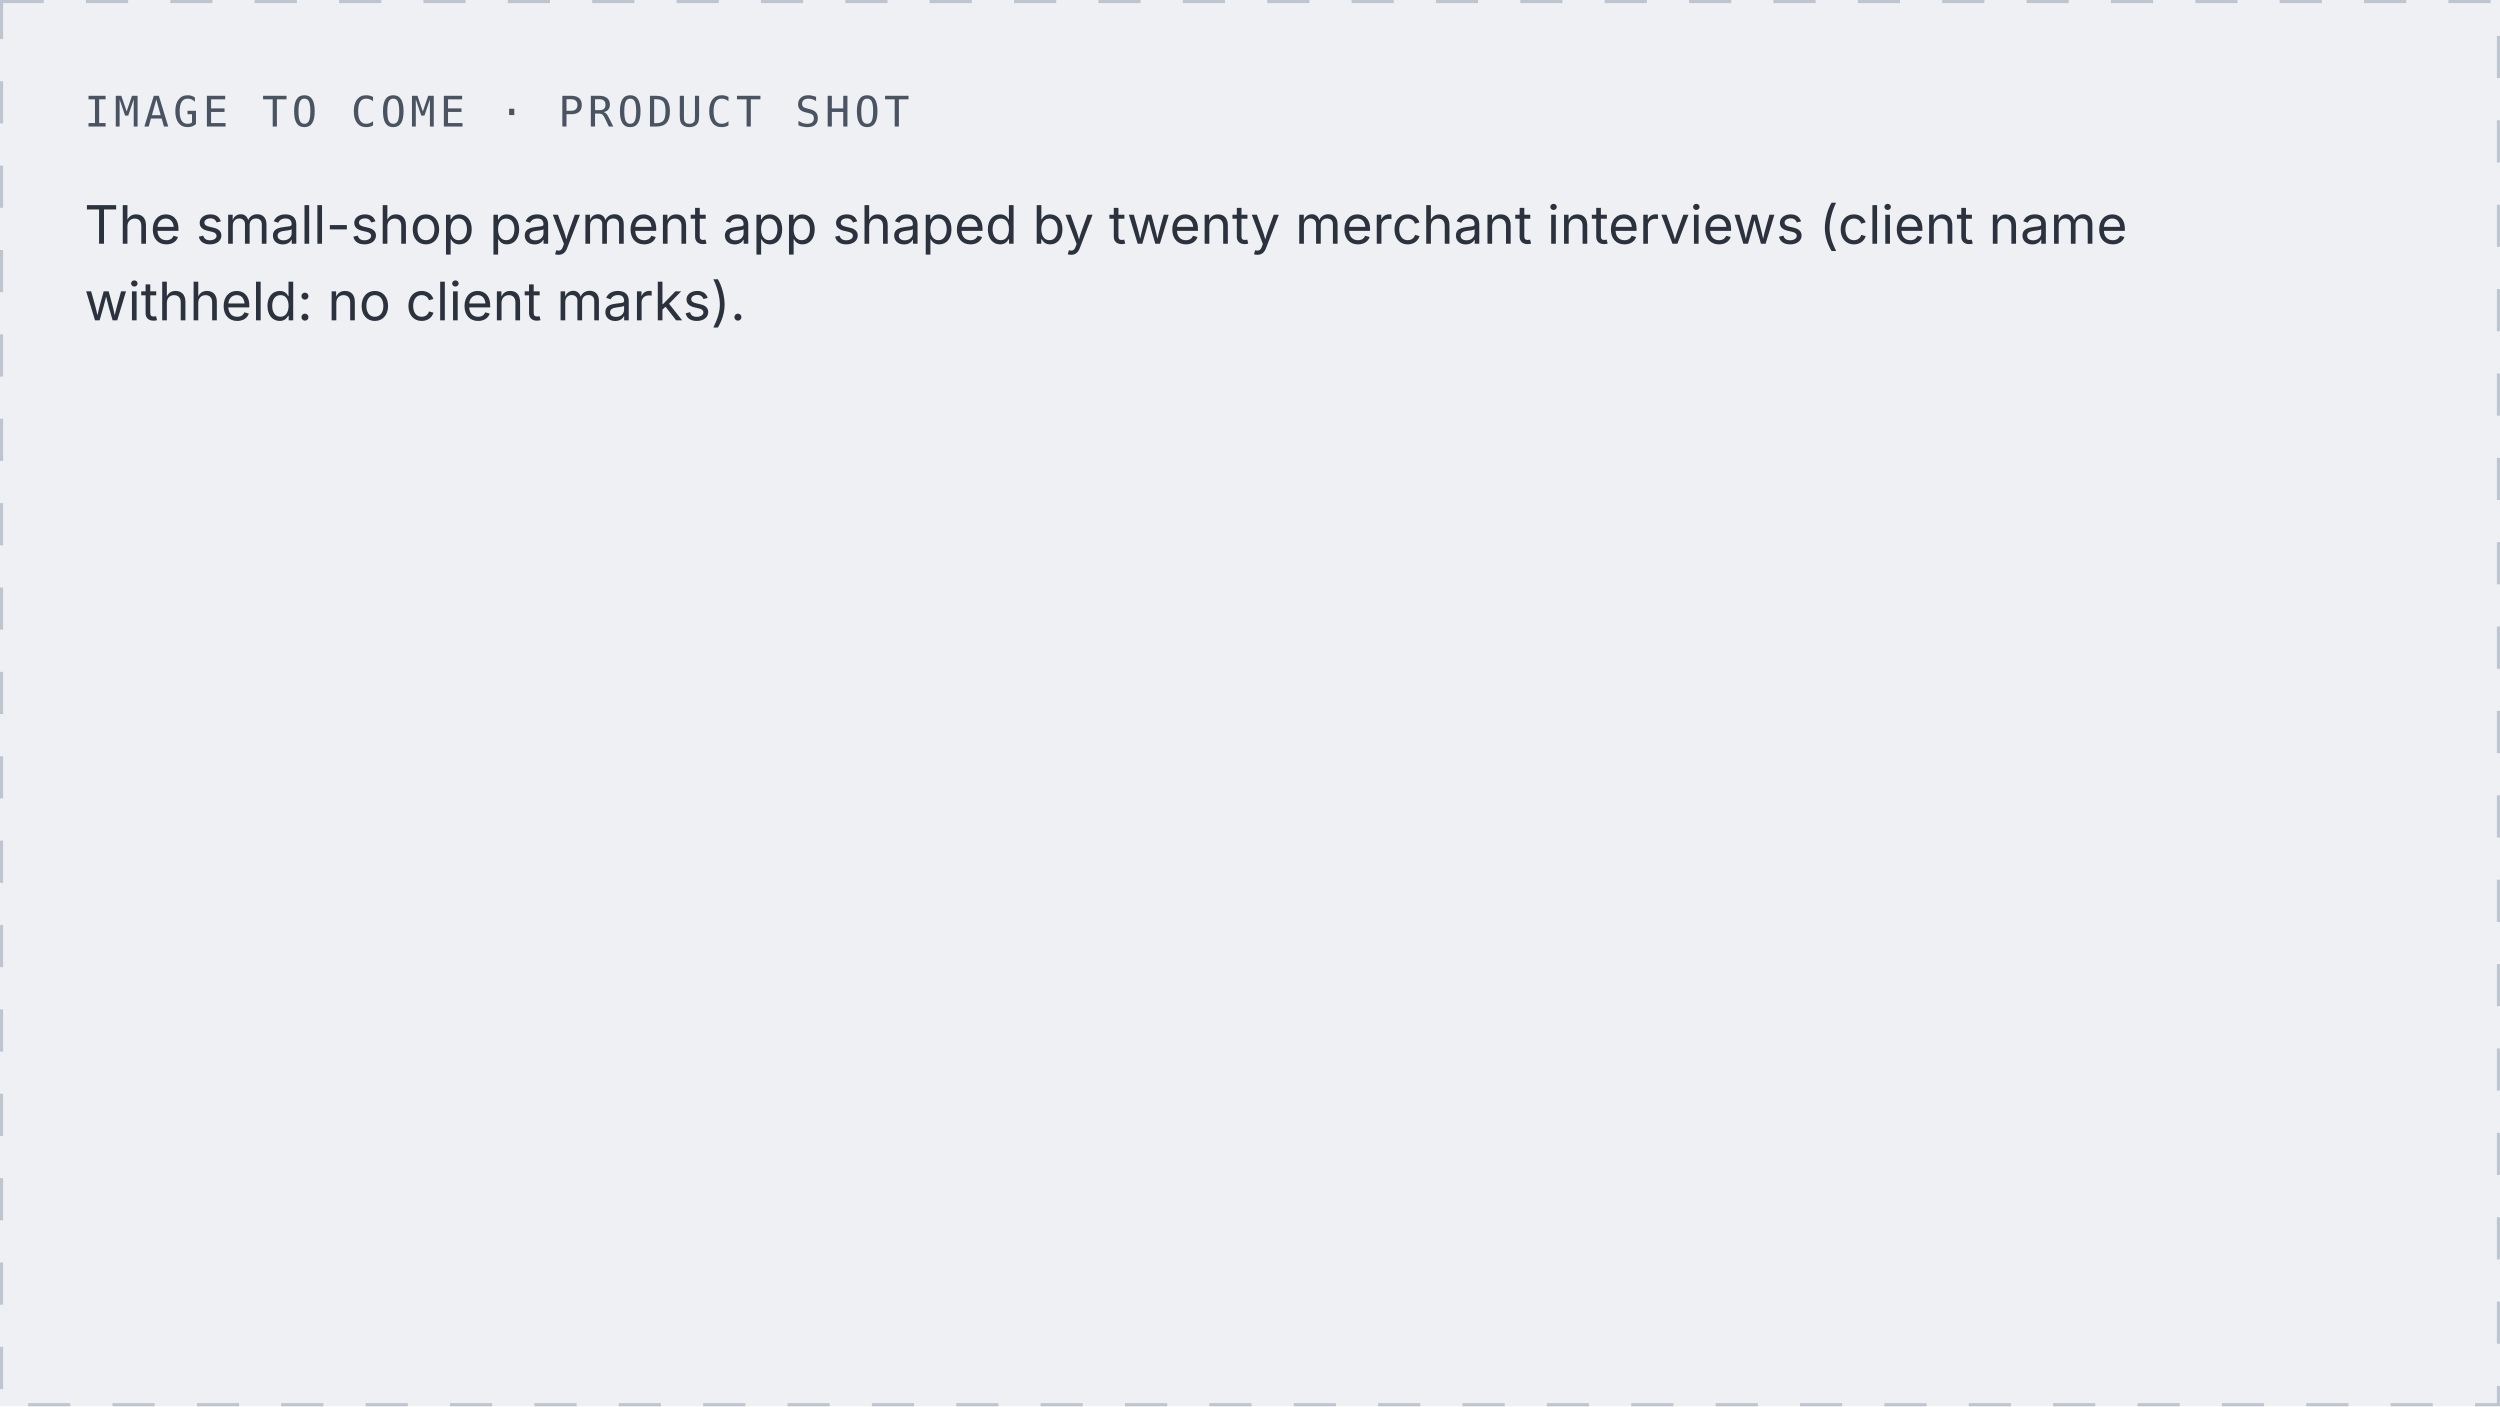
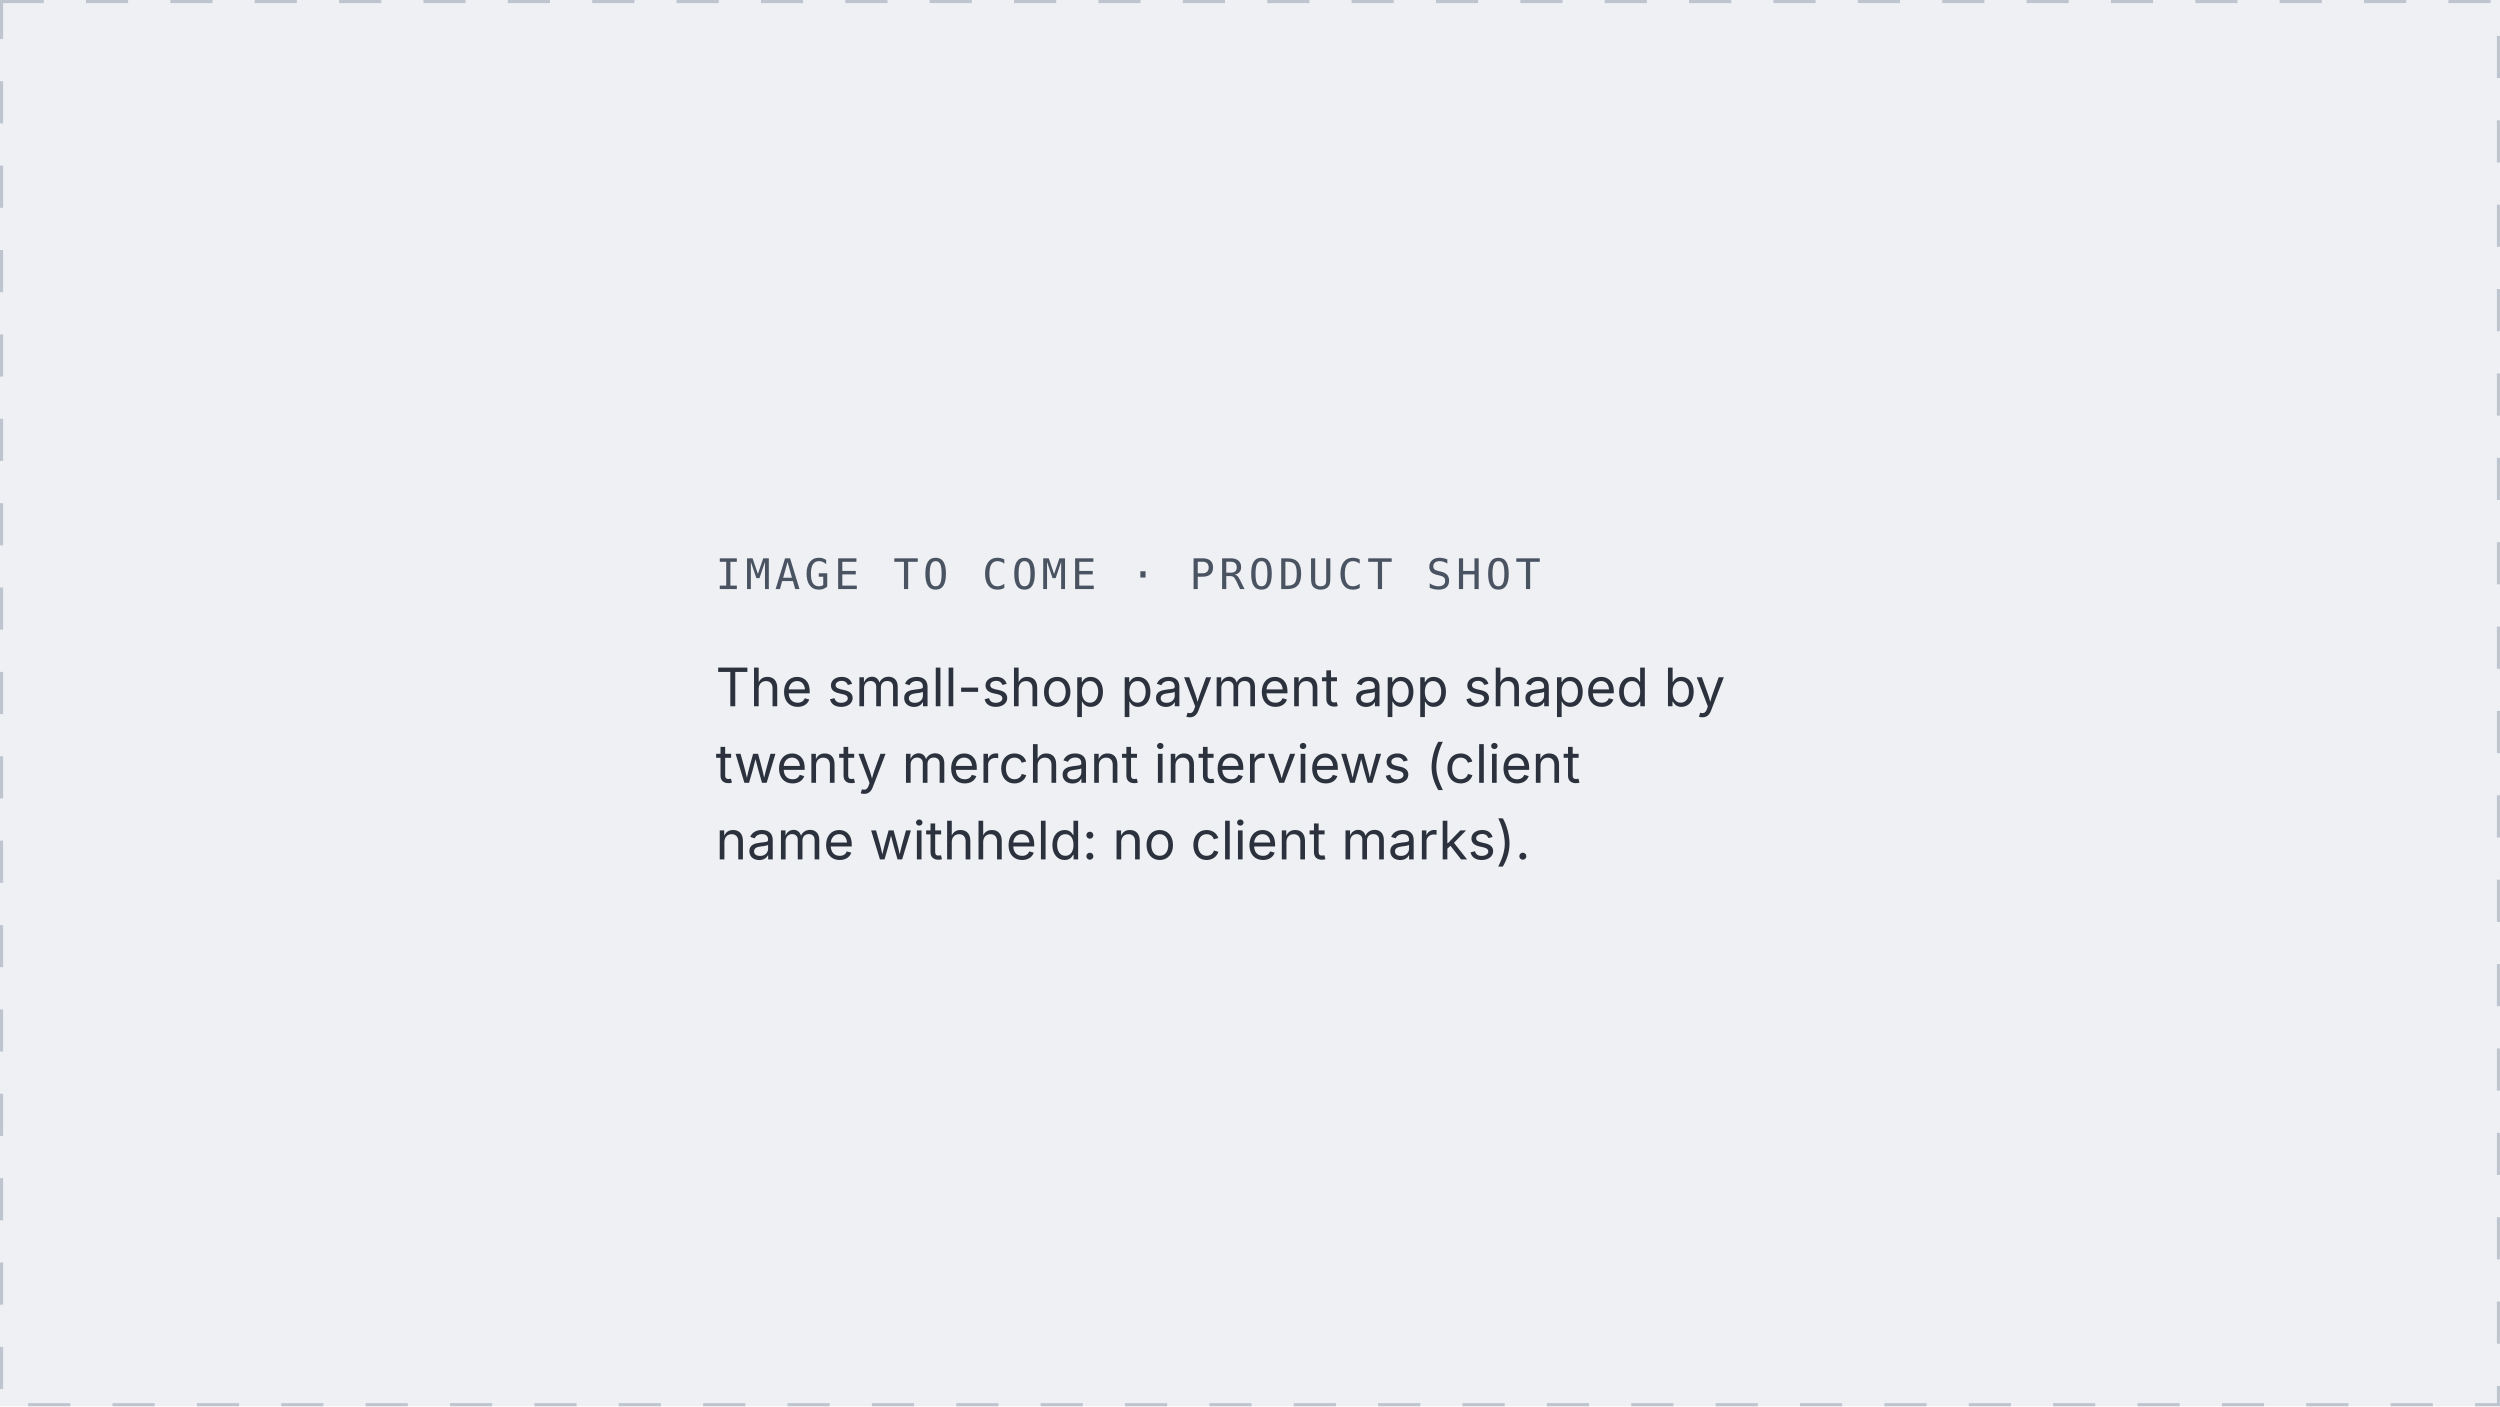
<svg xmlns="http://www.w3.org/2000/svg" viewBox="0 0 1600 900" width="1600" height="900" role="img" aria-label="Image to come · product shot">
  <rect width="1600" height="900" fill="#EEF0F3" />
  <rect x="1" y="1" width="1598" height="898" fill="none" stroke="#BFC5CF" stroke-width="2" stroke-dasharray="27 27" />
-   <text x="54" y="81" font-family="ui-monospace, Menlo, Consolas, monospace" font-size="27" letter-spacing="2.7" fill="#4A5361">IMAGE TO COME · PRODUCT SHOT</text>
-   <text x="54" y="156" font-family="system-ui, -apple-system, Segoe UI, sans-serif" font-size="34" fill="#2B323D">
-     <tspan x="54" dy="0">The small-shop payment app shaped by twenty merchant interviews (client name</tspan>
-     <tspan x="54" dy="49">withheld: no client marks).</tspan>
+   <text x="458" y="377" font-family="ui-monospace, Menlo, Consolas, monospace" font-size="27" letter-spacing="2.7" fill="#4A5361">IMAGE TO COME · PRODUCT SHOT</text>
+   <text x="458" y="452" font-family="system-ui, -apple-system, Segoe UI, sans-serif" font-size="34" fill="#2B323D">
+     <tspan x="458" dy="0">The small-shop payment app shaped by</tspan>
+     <tspan x="458" dy="49">twenty merchant interviews (client</tspan>
+     <tspan x="458" dy="49">name withheld: no client marks).</tspan>
  </text>
</svg>
